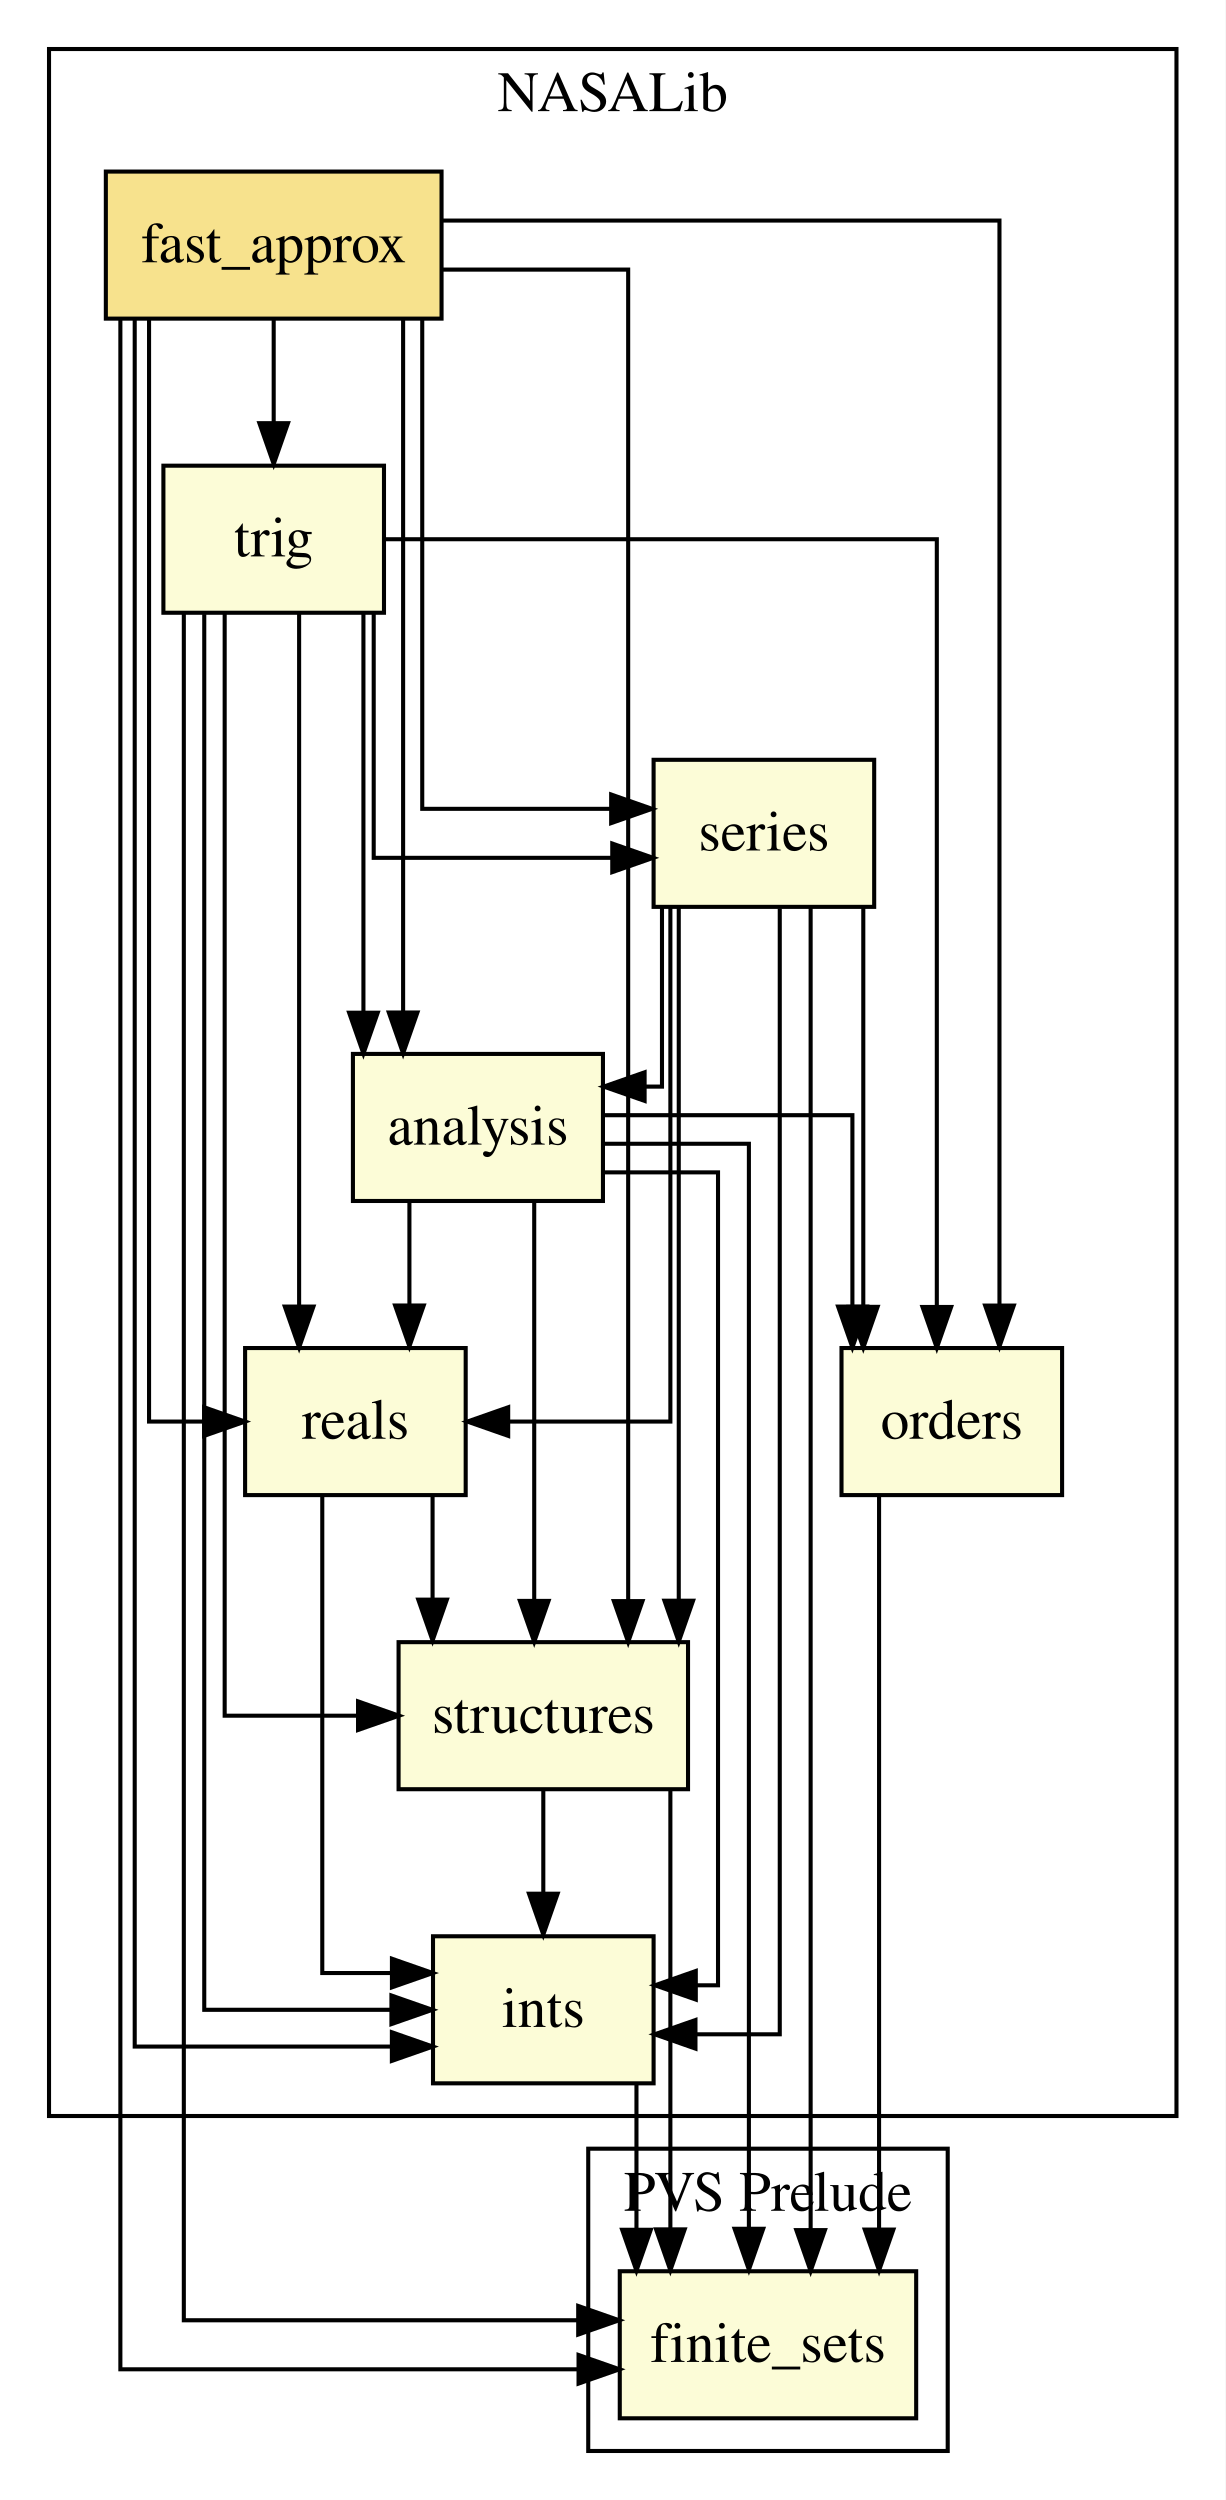
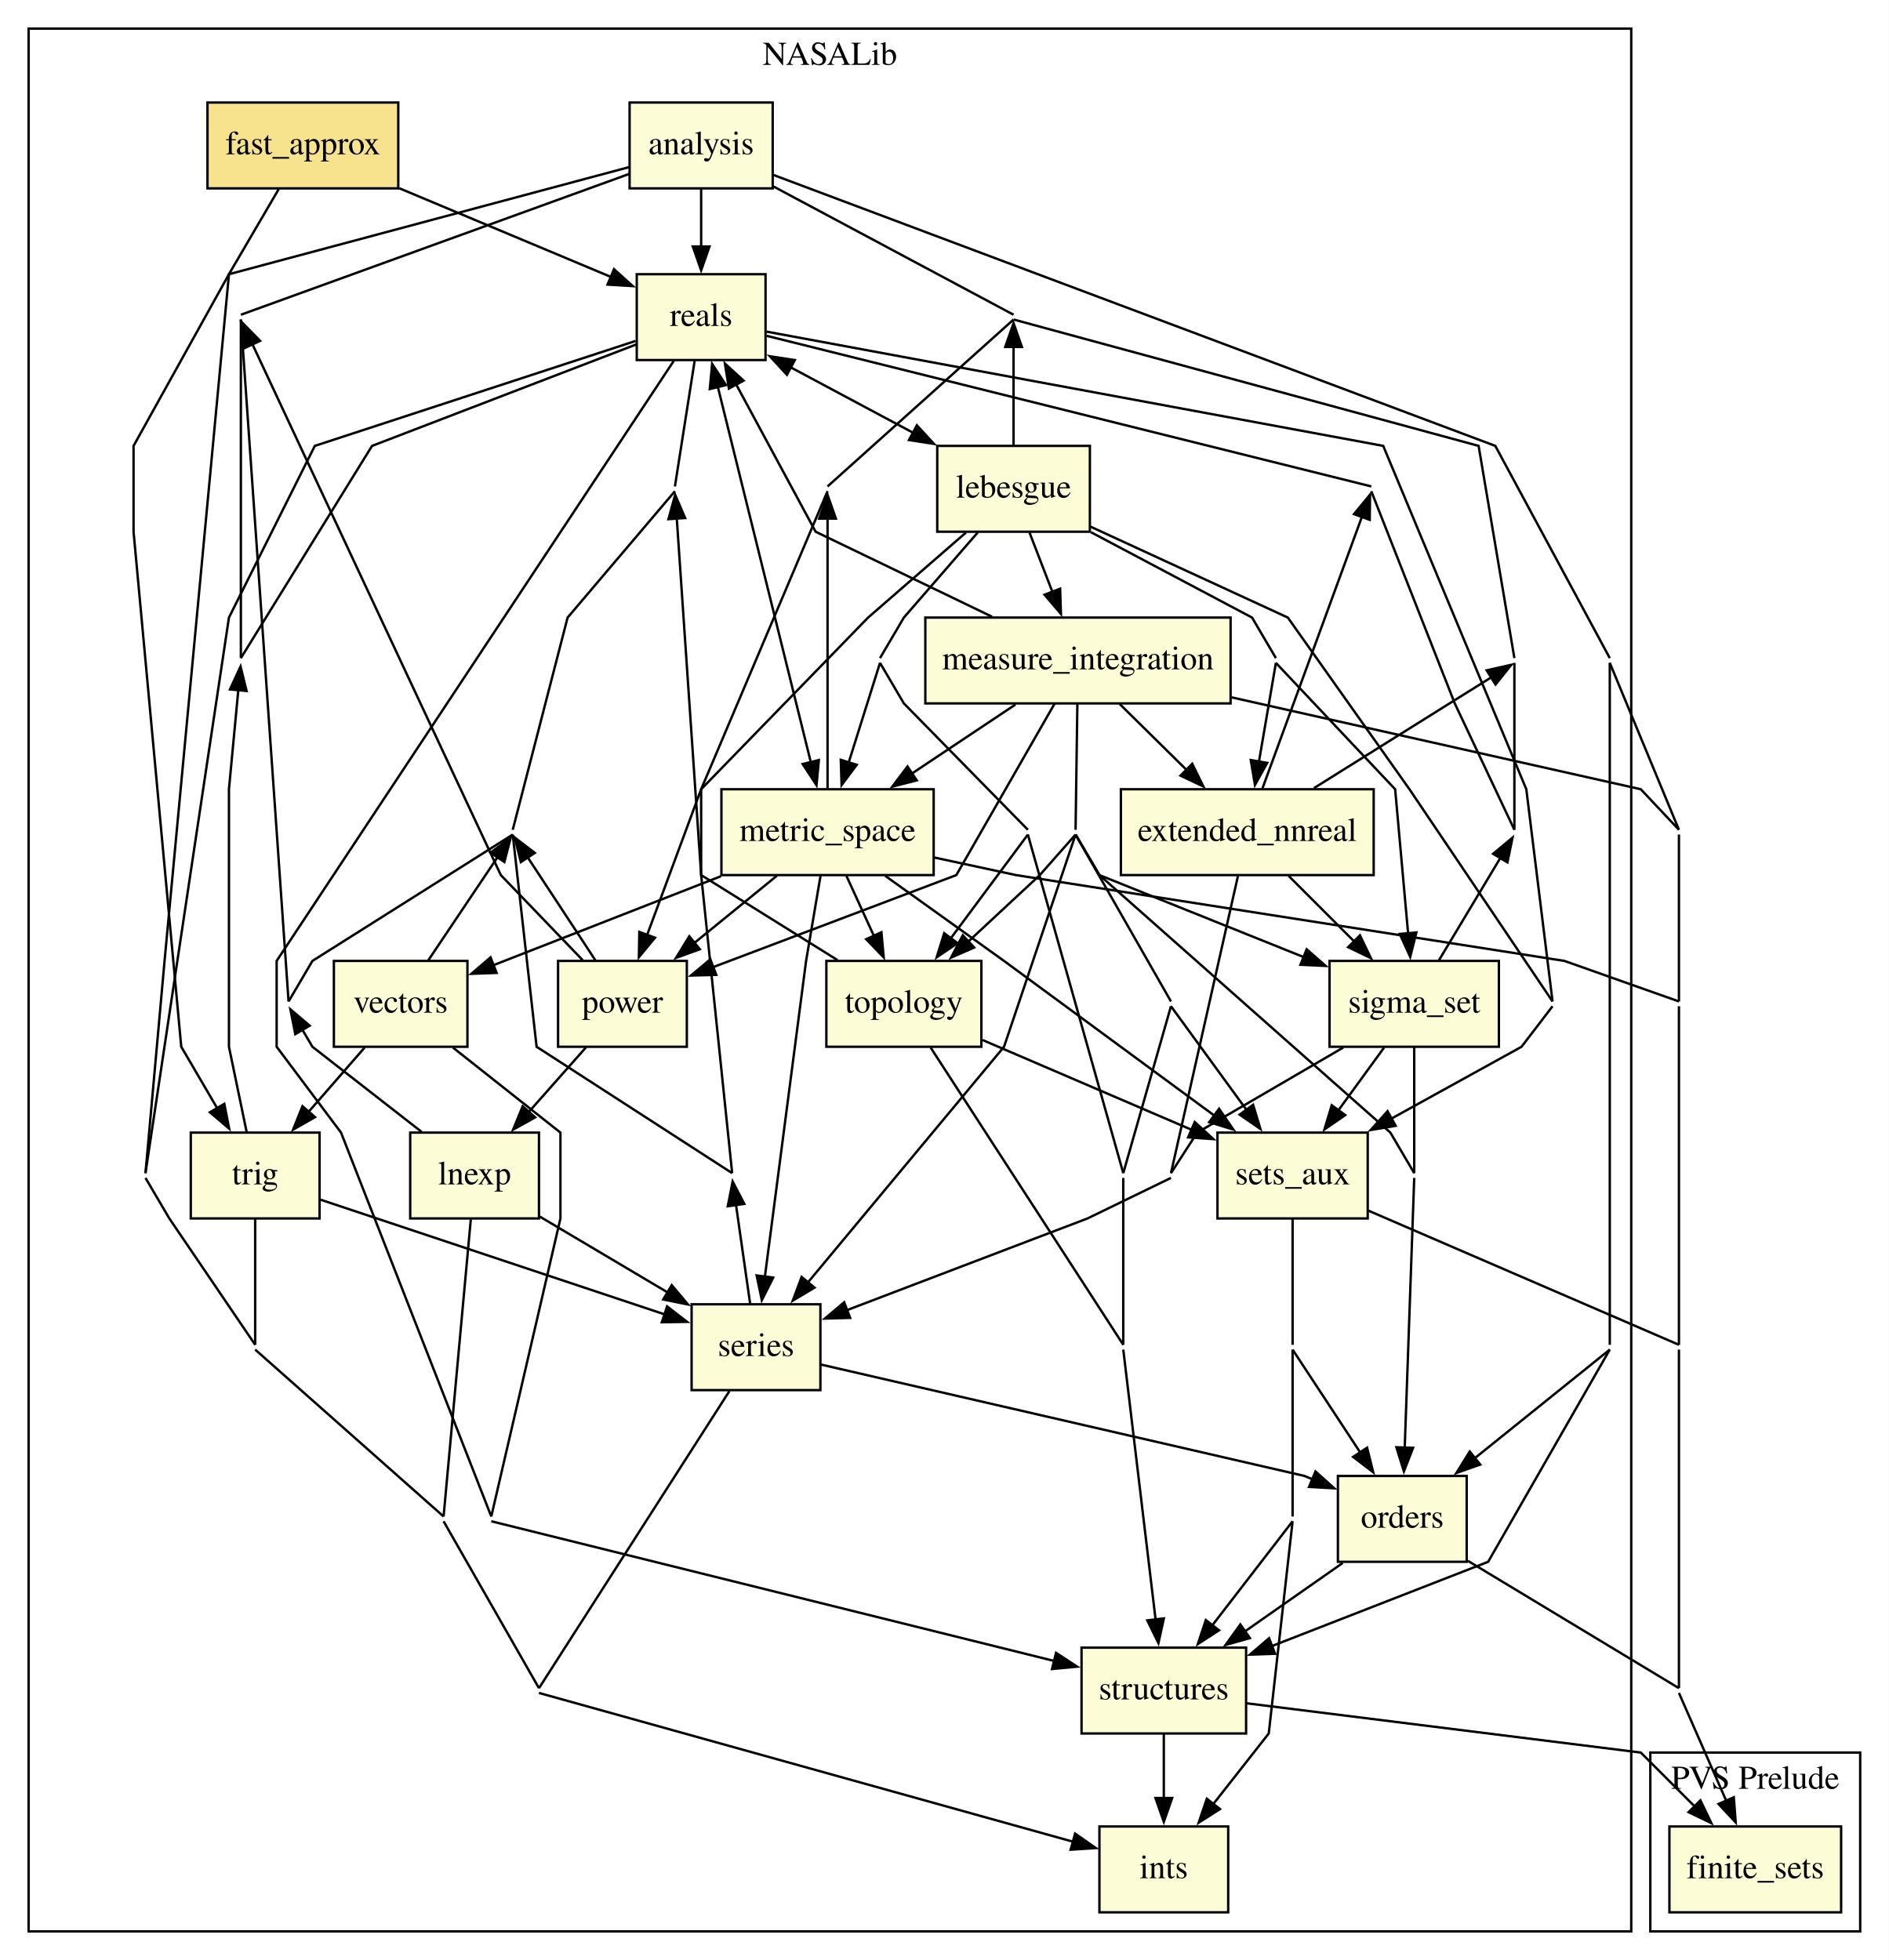
- <svg xmlns="http://www.w3.org/2000/svg" width="300pt" height="612pt" viewBox="0.00 0.00 300.00 612.00">
-   <g id="graph0" class="graph" transform="scale(1 1) rotate(0) translate(4 608)">
-     <polygon fill="#ffffff" stroke="transparent" points="-4,4 -4,-608 296,-608 296,4 -4,4" />
+ <svg xmlns="http://www.w3.org/2000/svg" width="792pt" height="822pt" viewBox="0.00 0.00 792.00 822.00">
+   <g id="graph0" class="graph" transform="scale(1 1) rotate(0) translate(4 818)">
+     <polygon fill="white" stroke="none" points="-4,4 -4,-818 788,-818 788,4 -4,4" />
    <g id="clust1" class="cluster">
-       <polygon fill="none" stroke="#000000" points="8,-90 8,-596 284,-596 284,-90 8,-90" />
-       <text text-anchor="middle" x="146" y="-580.8" font-family="Times,serif" font-size="14.00" fill="#000000">NASALib</text>
+       <polygon fill="none" stroke="black" points="8,-8 8,-806 680,-806 680,-8 8,-8" />
+       <text text-anchor="middle" x="344" y="-790.8" font-family="Times,serif" font-size="14.00">NASALib</text>
    </g>
    <g id="clust2" class="cluster">
-       <polygon fill="none" stroke="#000000" points="140,-8 140,-82 228,-82 228,-8 140,-8" />
-       <text text-anchor="middle" x="184" y="-66.8" font-family="Times,serif" font-size="14.00" fill="#000000">PVS Prelude</text>
+       <polygon fill="none" stroke="black" points="688,-8 688,-83 776,-83 776,-8 688,-8" />
+       <text text-anchor="middle" x="732" y="-67.8" font-family="Times,serif" font-size="14.00">PVS Prelude</text>
    </g>
    <g id="node1" class="node">
-       <polygon fill="#fcfcd7" stroke="#000000" points="220.28,-52 147.72,-52 147.72,-16 220.28,-16 220.28,-52" />
-       <text text-anchor="middle" x="184" y="-29.8" font-family="Times,serif" font-size="14.00" fill="#000000">finite_sets</text>
+       <polygon fill="#fcfcd7" stroke="black" points="320,-775 260,-775 260,-739 320,-739 320,-775" />
+       <text text-anchor="middle" x="290" y="-753.3" font-family="Times,serif" font-size="14.00">analysis</text>
+     </g>
+     <g id="node4" class="node">
+       <polygon fill="#fcfcd7" stroke="black" points="511,-52 457,-52 457,-16 511,-16 511,-52" />
+       <text text-anchor="middle" x="484" y="-30.3" font-family="Times,serif" font-size="14.00">ints</text>
+     </g>
+     <g id="edge1" class="edge">
+       <path fill="none" stroke="black" d="M182,-180C182,-180 222,-110 222,-110" />
+       <path fill="none" stroke="black" d="M103,-252C103,-252 182,-182 182,-182" />
+       <path fill="none" stroke="black" d="M222,-108C222,-108 373.38,-65.82 446,-45.59" />
+       <polygon fill="black" stroke="black" points="446.8,-49 455.49,-42.94 444.92,-42.26 446.8,-49" />
+       <path fill="none" stroke="black" d="M259.93,-747.95C204.54,-733.12 92,-703 92,-703 92,-703 65,-415 65,-415 65,-415 57,-326 57,-326" />
+       <path fill="none" stroke="black" d="M57,-324C57,-324 67,-307 67,-307 67,-307 103,-254 103,-254" />
+     </g>
+     <g id="node9" class="node">
+       <polygon fill="#fcfcd7" stroke="black" points="611,-199 557,-199 557,-163 611,-163 611,-199" />
+       <text text-anchor="middle" x="584" y="-177.3" font-family="Times,serif" font-size="14.00">orders</text>
+     </g>
+     <g id="edge2" class="edge">
+       <path fill="none" stroke="black" d="M320.43,-744.58C402.64,-713.72 623,-631 623,-631 623,-631 671,-542 671,-542" />
+       <path fill="none" stroke="black" d="M671,-252C671,-252 639.48,-226.64 614.39,-206.45" />
+       <polygon fill="black" stroke="black" points="616.67,-203.79 606.68,-200.25 612.28,-209.25 616.67,-203.79" />
+       <path fill="none" stroke="black" d="M671,-540C671,-540 671,-254 671,-254" />
+     </g>
+     <g id="node11" class="node">
+       <polygon fill="#fcfcd7" stroke="black" points="317,-703 263,-703 263,-667 317,-667 317,-703" />
+       <text text-anchor="middle" x="290" y="-681.3" font-family="Times,serif" font-size="14.00">reals</text>
+     </g>
+     <g id="edge3" class="edge">
+       <path fill="none" stroke="black" d="M290,-738.7C290,-731.41 290,-722.73 290,-714.54" />
+       <polygon fill="black" stroke="black" points="293.5,-714.62 290,-704.62 286.5,-714.62 293.5,-714.62" />
+     </g>
+     <g id="node15" class="node">
+       <polygon fill="#fcfcd7" stroke="black" points="518.5,-127 449.5,-127 449.5,-91 518.5,-91 518.5,-127" />
+       <text text-anchor="middle" x="484" y="-105.3" font-family="Times,serif" font-size="14.00">structures</text>
+     </g>
+     <g id="edge4" class="edge">
+       <path fill="none" stroke="black" d="M671,-252C671,-252 620,-163 620,-163 620,-163 568.79,-143.04 529.21,-127.62" />
+       <polygon fill="black" stroke="black" points="530.67,-124.43 520.08,-124.06 528.13,-130.95 530.67,-124.43" />
+     </g>
+     <g id="node19" class="node">
+       <polygon fill="#fcfcd7" stroke="black" points="768,-52 696,-52 696,-16 768,-16 768,-52" />
+       <text text-anchor="middle" x="732" y="-30.3" font-family="Times,serif" font-size="14.00">finite_sets</text>
+     </g>
+     <g id="edge5" class="edge">
+       <path fill="none" stroke="black" d="M671,-540C671,-540 700,-470 700,-470" />
    </g>
    <g id="node2" class="node">
-       <polygon fill="#fcfcd7" stroke="#000000" points="143.604,-350 82.396,-350 82.396,-314 143.604,-314 143.604,-350" />
-       <text text-anchor="middle" x="113" y="-327.8" font-family="Times,serif" font-size="14.00" fill="#000000">analysis</text>
-     </g>
-     <g id="edge1" class="edge">
-       <path fill="none" stroke="#000000" d="M143.834,-328C161.155,-328 179.328,-328 179.328,-328 179.328,-328 179.328,-62.391 179.328,-62.391" />
-       <polygon fill="#000000" stroke="#000000" points="182.828,-62.391 179.328,-52.391 175.828,-62.391 182.828,-62.391" />
-     </g>
-     <g id="node4" class="node">
-       <polygon fill="#fcfcd7" stroke="#000000" points="156,-134 102,-134 102,-98 156,-98 156,-134" />
-       <text text-anchor="middle" x="129" y="-111.8" font-family="Times,serif" font-size="14.00" fill="#000000">ints</text>
-     </g>
-     <g id="edge2" class="edge">
-       <path fill="none" stroke="#000000" d="M143.762,-321C157.982,-321 171.771,-321 171.771,-321 171.771,-321 171.771,-122 171.771,-122 171.771,-122 166.33,-122 166.33,-122" />
-       <polygon fill="#000000" stroke="#000000" points="166.33,-118.5 156.33,-122 166.33,-125.5 166.33,-118.5" />
+       <polygon fill="#fcfcd7" stroke="black" points="572,-487 466,-487 466,-451 572,-451 572,-487" />
+       <text text-anchor="middle" x="519" y="-465.3" font-family="Times,serif" font-size="14.00">extended_nnreal</text>
+     </g>
+     <g id="edge6" class="edge">
+       <path fill="none" stroke="black" d="M546.97,-487.48C571.21,-502.63 604.87,-523.67 621.26,-533.91" />
+       <polygon fill="black" stroke="black" points="619.38,-536.87 629.72,-539.2 623.09,-530.93 619.38,-536.87" />
+       <path fill="none" stroke="black" d="M631,-542C631,-542 616,-631 616,-631 616,-631 421,-684 421,-684" />
+     </g>
+     <g id="edge7" class="edge">
+       <path fill="none" stroke="black" d="M571,-614C571,-614 388.16,-659.55 317.46,-677.16" />
+       <path fill="none" stroke="black" d="M525.38,-487.41C536.28,-517.18 558.19,-577.01 567.1,-601.34" />
+       <polygon fill="black" stroke="black" points="563.75,-602.39 570.48,-610.58 570.33,-599.99 563.75,-602.39" />
+     </g>
+     <g id="node12" class="node">
+       <polygon fill="#fcfcd7" stroke="black" points="340,-271 286,-271 286,-235 340,-235 340,-271" />
+       <text text-anchor="middle" x="313" y="-249.3" font-family="Times,serif" font-size="14.00">series</text>
+     </g>
+     <g id="edge8" class="edge">
+       <path fill="none" stroke="black" d="M487,-324C487,-324 452,-307 452,-307 452,-307 392.15,-284.18 350.99,-268.49" />
+       <polygon fill="black" stroke="black" points="352.47,-265.3 341.88,-265.01 349.97,-271.84 352.47,-265.3" />
+       <path fill="none" stroke="black" d="M515.08,-450.59C506.53,-412.67 487,-326 487,-326" />
+     </g>
+     <g id="node14" class="node">
+       <polygon fill="#fcfcd7" stroke="black" points="624.5,-415 553.5,-415 553.5,-379 624.5,-379 624.5,-415" />
+       <text text-anchor="middle" x="589" y="-393.3" font-family="Times,serif" font-size="14.00">sigma_set</text>
+     </g>
+     <g id="edge9" class="edge">
+       <path fill="none" stroke="black" d="M536.3,-450.7C544.61,-442.39 554.72,-432.28 563.86,-423.14" />
+       <polygon fill="black" stroke="black" points="566.23,-425.72 570.83,-416.17 561.28,-420.77 566.23,-425.72" />
+     </g>
+     <g id="node3" class="node">
+       <polygon fill="#f7e28d" stroke="black" points="163,-775 83,-775 83,-739 163,-739 163,-775" />
+       <text text-anchor="middle" x="123" y="-753.3" font-family="Times,serif" font-size="14.00">fast_approx</text>
+     </g>
+     <g id="edge10" class="edge">
+       <path fill="none" stroke="black" d="M163.43,-739.05C190.49,-727.71 225.87,-712.88 252.34,-701.79" />
+       <polygon fill="black" stroke="black" points="253.46,-705.11 261.33,-698.02 250.76,-698.65 253.46,-705.11" />
+     </g>
+     <g id="node17" class="node">
+       <polygon fill="#fcfcd7" stroke="black" points="130,-343 76,-343 76,-307 130,-307 130,-343" />
+       <text text-anchor="middle" x="103" y="-321.3" font-family="Times,serif" font-size="14.00">trig</text>
+     </g>
+     <g id="edge11" class="edge">
+       <path fill="none" stroke="black" d="M112.85,-738.65C103.81,-723.19 92,-703 92,-703 92,-703 52,-631 52,-631 52,-631 52,-595 52,-595 52,-595 72,-379 72,-379 72,-379 79.5,-366.18 87.12,-353.15" />
+       <polygon fill="black" stroke="black" points="90.06,-355.06 92.09,-344.66 84.02,-351.53 90.06,-355.06" />
    </g>
    <g id="node5" class="node">
-       <polygon fill="#fcfcd7" stroke="#000000" points="256,-278 202,-278 202,-242 256,-242 256,-278" />
-       <text text-anchor="middle" x="229" y="-255.8" font-family="Times,serif" font-size="14.00" fill="#000000">orders</text>
-     </g>
-     <g id="edge3" class="edge">
-       <path fill="none" stroke="#000000" d="M143.779,-335C170.409,-335 204.667,-335 204.667,-335 204.667,-335 204.667,-288.155 204.667,-288.155" />
-       <polygon fill="#000000" stroke="#000000" points="208.167,-288.155 204.667,-278.155 201.167,-288.155 208.167,-288.155" />
+       <polygon fill="#fcfcd7" stroke="black" points="453,-631 389,-631 389,-595 453,-595 453,-631" />
+       <text text-anchor="middle" x="421" y="-609.3" font-family="Times,serif" font-size="14.00">lebesgue</text>
+     </g>
+     <g id="edge12" class="edge">
+       <path fill="none" stroke="black" d="M421,-631.3C421,-644.26 421,-661.6 421,-672.79" />
+       <polygon fill="black" stroke="black" points="417.5,-672.49 421,-682.49 424.5,-672.49 417.5,-672.49" />
+     </g>
+     <g id="edge13" class="edge">
+       <path fill="none" stroke="black" d="M453.47,-594.79C482.67,-579.32 521,-559 521,-559 521,-559 531,-542 531,-542" />
+       <path fill="none" stroke="black" d="M531,-540C531,-540 527.21,-517.87 523.88,-498.5" />
+       <polygon fill="black" stroke="black" points="527.36,-498.06 522.22,-488.8 520.46,-499.24 527.36,-498.06" />
+     </g>
+     <g id="node7" class="node">
+       <polygon fill="#fcfcd7" stroke="black" points="512,-559 384,-559 384,-523 512,-523 512,-559" />
+       <text text-anchor="middle" x="448" y="-537.3" font-family="Times,serif" font-size="14.00">measure_integration</text>
+     </g>
+     <g id="edge14" class="edge">
+       <path fill="none" stroke="black" d="M427.67,-594.7C430.58,-587.15 434.07,-578.12 437.32,-569.68" />
+       <polygon fill="black" stroke="black" points="440.52,-571.11 440.86,-560.52 433.99,-568.59 440.52,-571.11" />
+     </g>
+     <g id="node8" class="node">
+       <polygon fill="#fcfcd7" stroke="black" points="387.5,-487 298.5,-487 298.5,-451 387.5,-451 387.5,-487" />
+       <text text-anchor="middle" x="343" y="-465.3" font-family="Times,serif" font-size="14.00">metric_space</text>
+     </g>
+     <g id="edge15" class="edge">
+       <path fill="none" stroke="black" d="M405.94,-594.65C392.52,-579.19 375,-559 375,-559 375,-559 365,-542 365,-542" />
+       <path fill="none" stroke="black" d="M365,-540C365,-540 357.98,-517.66 351.87,-498.22" />
+       <polygon fill="black" stroke="black" points="355.23,-497.24 348.89,-488.75 348.55,-499.34 355.23,-497.24" />
+     </g>
+     <g id="node10" class="node">
+       <polygon fill="#fcfcd7" stroke="black" points="284,-415 230,-415 230,-379 284,-379 284,-415" />
+       <text text-anchor="middle" x="257" y="-393.3" font-family="Times,serif" font-size="14.00">power</text>
+     </g>
+     <g id="edge16" class="edge">
+       <path fill="none" stroke="black" d="M401.03,-594.65C383.24,-579.19 360,-559 360,-559 360,-559 290,-487 290,-487 290,-487 276.95,-451.8 267.26,-425.67" />
+       <polygon fill="black" stroke="black" points="270.65,-424.74 263.89,-416.58 264.08,-427.17 270.65,-424.74" />
+     </g>
+     <g id="node13" class="node">
+       <polygon fill="#fcfcd7" stroke="black" points="569.5,-343 506.5,-343 506.5,-307 569.5,-307 569.5,-343" />
+       <text text-anchor="middle" x="538" y="-321.3" font-family="Times,serif" font-size="14.00">sets_aux</text>
+     </g>
+     <g id="edge18" class="edge">
+       <path fill="none" stroke="black" d="M647,-396C647,-396 634,-379 634,-379 634,-379 605.25,-363.13 579.21,-348.75" />
+       <polygon fill="black" stroke="black" points="581.21,-345.85 570.76,-344.09 577.82,-351.98 581.21,-345.85" />
+       <path fill="none" stroke="black" d="M453.34,-597.1C487.35,-581.42 536,-559 536,-559 536,-559 587,-487 587,-487 587,-487 647,-398 647,-398" />
+     </g>
+     <g id="edge19" class="edge">
+       <path fill="none" stroke="black" d="M531,-540C531,-540 581,-487 581,-487 581,-487 584.11,-452.42 586.45,-426.37" />
+       <polygon fill="black" stroke="black" points="589.91,-426.94 587.32,-416.67 582.94,-426.31 589.91,-426.94" />
+     </g>
+     <g id="edge20" class="edge">
+       <path fill="none" stroke="black" d="M467,-324C467,-324 467,-254 467,-254" />
+       <path fill="none" stroke="black" d="M427,-468C427,-468 467,-326 467,-326" />
+     </g>
+     <g id="node16" class="node">
+       <polygon fill="#fcfcd7" stroke="black" points="407.5,-415 342.5,-415 342.5,-379 407.5,-379 407.5,-415" />
+       <text text-anchor="middle" x="375" y="-393.3" font-family="Times,serif" font-size="14.00">topology</text>
+     </g>
+     <g id="edge21" class="edge">
+       <path fill="none" stroke="black" d="M365,-540C365,-540 375,-523 375,-523 375,-523 427,-470 427,-470" />
+       <path fill="none" stroke="black" d="M427,-468C427,-468 409.3,-444.18 394.56,-424.33" />
+       <polygon fill="black" stroke="black" points="397.53,-422.46 388.76,-416.52 391.91,-426.63 397.53,-422.46" />
    </g>
    <g id="node6" class="node">
-       <polygon fill="#fcfcd7" stroke="#000000" points="110,-278 56,-278 56,-242 110,-242 110,-278" />
-       <text text-anchor="middle" x="83" y="-255.8" font-family="Times,serif" font-size="14.00" fill="#000000">reals</text>
-     </g>
-     <g id="edge4" class="edge">
-       <path fill="none" stroke="#000000" d="M96.224,-313.831C96.224,-313.831 96.224,-288.413 96.224,-288.413" />
-       <polygon fill="#000000" stroke="#000000" points="99.724,-288.413 96.224,-278.413 92.724,-288.413 99.724,-288.413" />
-     </g>
-     <g id="node8" class="node">
-       <polygon fill="#fcfcd7" stroke="#000000" points="164.429,-206 93.571,-206 93.571,-170 164.429,-170 164.429,-206" />
-       <text text-anchor="middle" x="129" y="-183.8" font-family="Times,serif" font-size="14.00" fill="#000000">structures</text>
-     </g>
-     <g id="edge5" class="edge">
-       <path fill="none" stroke="#000000" d="M126.776,-313.762C126.776,-313.762 126.776,-216.09 126.776,-216.09" />
-       <polygon fill="#000000" stroke="#000000" points="130.276,-216.09 126.776,-206.09 123.276,-216.09 130.276,-216.09" />
-     </g>
-     <g id="node3" class="node">
-       <polygon fill="#f7e28d" stroke="#000000" points="104.09,-566 21.91,-566 21.91,-530 104.09,-530 104.09,-566" />
-       <text text-anchor="middle" x="63" y="-543.8" font-family="Times,serif" font-size="14.00" fill="#000000">fast_approx</text>
-     </g>
-     <g id="edge6" class="edge">
-       <path fill="none" stroke="#000000" d="M25.466,-529.798C25.466,-437.762 25.466,-28 25.466,-28 25.466,-28 137.629,-28 137.629,-28" />
-       <polygon fill="#000000" stroke="#000000" points="137.629,-31.5 147.629,-28 137.629,-24.5 137.629,-31.5" />
-     </g>
-     <g id="edge7" class="edge">
-       <path fill="none" stroke="#000000" d="M94.682,-529.956C94.682,-529.956 94.682,-360.145 94.682,-360.145" />
-       <polygon fill="#000000" stroke="#000000" points="98.182,-360.145 94.682,-350.145 91.182,-360.145 98.182,-360.145" />
-     </g>
-     <g id="edge8" class="edge">
-       <path fill="none" stroke="#000000" d="M28.977,-529.89C28.977,-446.905 28.977,-107 28.977,-107 28.977,-107 91.933,-107 91.933,-107" />
-       <polygon fill="#000000" stroke="#000000" points="91.933,-110.5 101.933,-107 91.932,-103.5 91.933,-110.5" />
-     </g>
-     <g id="edge9" class="edge">
-       <path fill="none" stroke="#000000" d="M104.207,-554C156.691,-554 240.667,-554 240.667,-554 240.667,-554 240.667,-288.391 240.667,-288.391" />
-       <polygon fill="#000000" stroke="#000000" points="244.167,-288.391 240.667,-278.391 237.167,-288.391 244.167,-288.391" />
-     </g>
-     <g id="edge10" class="edge">
-       <path fill="none" stroke="#000000" d="M32.489,-529.984C32.489,-466.934 32.489,-260 32.489,-260 32.489,-260 45.97,-260 45.97,-260" />
-       <polygon fill="#000000" stroke="#000000" points="45.97,-263.5 55.97,-260 45.97,-256.5 45.97,-263.5" />
-     </g>
-     <g id="node7" class="node">
-       <polygon fill="#fcfcd7" stroke="#000000" points="210,-422 156,-422 156,-386 210,-386 210,-422" />
-       <text text-anchor="middle" x="183" y="-399.8" font-family="Times,serif" font-size="14.00" fill="#000000">series</text>
-     </g>
-     <g id="edge11" class="edge">
-       <path fill="none" stroke="#000000" d="M99.363,-529.959C99.363,-492.552 99.363,-410 99.363,-410 99.363,-410 145.614,-410 145.614,-410" />
-       <polygon fill="#000000" stroke="#000000" points="145.614,-413.5 155.614,-410 145.614,-406.5 145.614,-413.5" />
-     </g>
-     <g id="edge12" class="edge">
-       <path fill="none" stroke="#000000" d="M104.101,-542C126.53,-542 149.776,-542 149.776,-542 149.776,-542 149.776,-216.042 149.776,-216.042" />
-       <polygon fill="#000000" stroke="#000000" points="153.276,-216.042 149.776,-206.042 146.276,-216.042 153.276,-216.042" />
-     </g>
-     <g id="node9" class="node">
-       <polygon fill="#fcfcd7" stroke="#000000" points="90,-494 36,-494 36,-458 90,-458 90,-494" />
-       <text text-anchor="middle" x="63" y="-471.8" font-family="Times,serif" font-size="14.00" fill="#000000">trig</text>
-     </g>
-     <g id="edge13" class="edge">
-       <path fill="none" stroke="#000000" d="M63,-529.831C63,-529.831 63,-504.413 63,-504.413" />
-       <polygon fill="#000000" stroke="#000000" points="66.5,-504.413 63,-494.413 59.5,-504.413 66.5,-504.413" />
-     </g>
-     <g id="edge14" class="edge">
-       <path fill="none" stroke="#000000" d="M151.805,-97.802C151.805,-97.802 151.805,-62.148 151.805,-62.148" />
-       <polygon fill="#000000" stroke="#000000" points="155.305,-62.148 151.805,-52.148 148.305,-62.148 155.305,-62.148" />
-     </g>
-     <g id="edge15" class="edge">
-       <path fill="none" stroke="#000000" d="M211.195,-241.887C211.195,-241.887 211.195,-62.199 211.195,-62.199" />
-       <polygon fill="#000000" stroke="#000000" points="214.695,-62.199 211.195,-52.199 207.695,-62.199 214.695,-62.199" />
-     </g>
-     <g id="edge16" class="edge">
-       <path fill="none" stroke="#000000" d="M74.893,-241.793C74.893,-204.944 74.893,-125 74.893,-125 74.893,-125 91.947,-125 91.947,-125" />
-       <polygon fill="#000000" stroke="#000000" points="91.947,-128.5 101.947,-125 91.947,-121.5 91.947,-128.5" />
-     </g>
-     <g id="edge17" class="edge">
-       <path fill="none" stroke="#000000" d="M101.893,-241.831C101.893,-241.831 101.893,-216.413 101.893,-216.413" />
-       <polygon fill="#000000" stroke="#000000" points="105.393,-216.413 101.893,-206.413 98.393,-216.413 105.393,-216.413" />
-     </g>
-     <g id="edge18" class="edge">
-       <path fill="none" stroke="#000000" d="M194.443,-385.904C194.443,-385.904 194.443,-62.062 194.443,-62.062" />
-       <polygon fill="#000000" stroke="#000000" points="197.943,-62.062 194.443,-52.062 190.943,-62.062 197.943,-62.062" />
-     </g>
-     <g id="edge19" class="edge">
-       <path fill="none" stroke="#000000" d="M158.054,-385.733C158.054,-367.445 158.054,-342 158.054,-342 158.054,-342 153.798,-342 153.798,-342" />
-       <polygon fill="#000000" stroke="#000000" points="153.798,-338.5 143.798,-342 153.798,-345.5 153.798,-338.5" />
-     </g>
-     <g id="edge20" class="edge">
-       <path fill="none" stroke="#000000" d="M186.886,-385.609C186.886,-321.245 186.886,-110 186.886,-110 186.886,-110 166.248,-110 166.248,-110" />
-       <polygon fill="#000000" stroke="#000000" points="166.248,-106.5 156.248,-110 166.248,-113.5 166.248,-106.5" />
-     </g>
-     <g id="edge21" class="edge">
-       <path fill="none" stroke="#000000" d="M207.333,-385.762C207.333,-385.762 207.333,-288.09 207.333,-288.09" />
-       <polygon fill="#000000" stroke="#000000" points="210.833,-288.09 207.333,-278.09 203.833,-288.09 210.833,-288.09" />
+       <polygon fill="#fcfcd7" stroke="black" points="222,-343 168,-343 168,-307 222,-307 222,-343" />
+       <text text-anchor="middle" x="195" y="-321.3" font-family="Times,serif" font-size="14.00">lnexp</text>
    </g>
    <g id="edge22" class="edge">
-       <path fill="none" stroke="#000000" d="M160.107,-385.762C160.107,-347.014 160.107,-260 160.107,-260 160.107,-260 120.402,-260 120.402,-260" />
-       <polygon fill="#000000" stroke="#000000" points="120.402,-256.5 110.402,-260 120.402,-263.5 120.402,-256.5" />
+       <path fill="none" stroke="black" d="M117,-398C117,-398 97,-684 97,-684" />
+       <path fill="none" stroke="black" d="M172.73,-343.35C152.9,-358.81 127,-379 127,-379 127,-379 124.95,-382.49 122.7,-386.31" />
+       <polygon fill="black" stroke="black" points="119.82,-384.3 117.77,-394.7 125.85,-387.85 119.82,-384.3" />
    </g>
    <g id="edge23" class="edge">
-       <path fill="none" stroke="#000000" d="M162.16,-385.955C162.16,-385.955 162.16,-216.145 162.16,-216.145" />
-       <polygon fill="#000000" stroke="#000000" points="165.661,-216.145 162.16,-206.145 158.661,-216.145 165.661,-216.145" />
+       <path fill="none" stroke="black" d="M193.41,-306.59C189.93,-268.67 182,-182 182,-182" />
    </g>
    <g id="edge24" class="edge">
-       <path fill="none" stroke="#000000" d="M160.107,-169.729C160.107,-169.729 160.107,-62.247 160.107,-62.247" />
-       <polygon fill="#000000" stroke="#000000" points="163.607,-62.247 160.107,-52.247 156.607,-62.247 163.607,-62.247" />
+       <path fill="none" stroke="black" d="M117,-398C117,-398 127,-415 127,-415 127,-415 211,-468 211,-468" />
+       <path fill="none" stroke="black" d="M211,-470C211,-470 234,-559 234,-559 234,-559 279,-612 279,-612" />
+       <path fill="none" stroke="black" d="M279,-614C279,-614 284.02,-645.97 287.28,-666.7" />
    </g>
    <g id="edge25" class="edge">
-       <path fill="none" stroke="#000000" d="M129,-169.831C129,-169.831 129,-144.413 129,-144.413" />
-       <polygon fill="#000000" stroke="#000000" points="132.5,-144.413 129,-134.413 125.5,-144.413 132.5,-144.413" />
+       <path fill="none" stroke="black" d="M222.37,-307.76C238.3,-298.31 258.61,-286.26 275.96,-275.97" />
+       <polygon fill="black" stroke="black" points="277.66,-279.03 284.48,-270.92 274.09,-273.01 277.66,-279.03" />
    </g>
    <g id="edge26" class="edge">
-       <path fill="none" stroke="#000000" d="M41,-457.821C41,-375.304 41,-40 41,-40 41,-40 137.545,-40 137.545,-40" />
-       <polygon fill="#000000" stroke="#000000" points="137.545,-43.5 147.545,-40 137.545,-36.5 137.545,-43.5" />
+       <path fill="none" stroke="black" d="M465.55,-522.7C473.98,-514.39 484.23,-504.28 493.5,-495.14" />
+       <polygon fill="black" stroke="black" points="495.91,-497.68 500.57,-488.17 491,-492.7 495.91,-497.68" />
    </g>
    <g id="edge27" class="edge">
-       <path fill="none" stroke="#000000" d="M84.966,-457.762C84.966,-457.762 84.966,-360.09 84.966,-360.09" />
-       <polygon fill="#000000" stroke="#000000" points="88.466,-360.09 84.966,-350.09 81.466,-360.09 88.466,-360.09" />
+       <path fill="none" stroke="black" d="M421.77,-522.52C408.65,-513.76 392.57,-503.04 378.36,-493.58" />
+       <polygon fill="black" stroke="black" points="380.41,-490.73 370.15,-488.1 376.53,-496.56 380.41,-490.73" />
    </g>
    <g id="edge28" class="edge">
-       <path fill="none" stroke="#000000" d="M46,-457.653C46,-384.292 46,-116 46,-116 46,-116 91.823,-116 91.823,-116" />
-       <polygon fill="#000000" stroke="#000000" points="91.823,-119.5 101.823,-116 91.823,-112.5 91.823,-119.5" />
+       <path fill="none" stroke="black" d="M447,-468C447,-468 457,-451 457,-451 457,-451 579,-343 579,-343 579,-343 589,-326 589,-326" />
+       <path fill="none" stroke="black" d="M589,-324C589,-324 586.47,-252.2 585.01,-210.71" />
+       <polygon fill="black" stroke="black" points="588.52,-210.8 584.67,-200.92 581.52,-211.04 588.52,-210.8" />
    </g>
    <g id="edge29" class="edge">
-       <path fill="none" stroke="#000000" d="M90.171,-476C136.383,-476 225.333,-476 225.333,-476 225.333,-476 225.333,-288.045 225.333,-288.045" />
-       <polygon fill="#000000" stroke="#000000" points="228.833,-288.045 225.333,-278.045 221.833,-288.045 228.833,-288.045" />
+       <path fill="none" stroke="black" d="M438.17,-522.84C423.35,-496.98 397,-451 397,-451 397,-451 336.39,-428.05 294.92,-412.36" />
+       <polygon fill="black" stroke="black" points="296.33,-409.15 285.74,-408.88 293.85,-415.69 296.33,-409.15" />
    </g>
    <g id="edge30" class="edge">
-       <path fill="none" stroke="#000000" d="M69.224,-457.955C69.224,-457.955 69.224,-288.145 69.224,-288.145" />
-       <polygon fill="#000000" stroke="#000000" points="72.724,-288.145 69.224,-278.145 65.724,-288.145 72.724,-288.145" />
+       <path fill="none" stroke="black" d="M411.98,-559.35C379.9,-574.81 338,-595 338,-595 338,-595 318.67,-630.83 304.55,-657.03" />
+       <polygon fill="black" stroke="black" points="301.64,-655.04 299.97,-665.51 307.8,-658.37 301.64,-655.04" />
    </g>
    <g id="edge31" class="edge">
-       <path fill="none" stroke="#000000" d="M87.483,-457.909C87.483,-434.867 87.483,-398 87.483,-398 87.483,-398 145.884,-398 145.884,-398" />
-       <polygon fill="#000000" stroke="#000000" points="145.884,-401.5 155.884,-398 145.884,-394.5 145.884,-401.5" />
+       <path fill="none" stroke="black" d="M447,-468C447,-468 417,-379 417,-379 417,-379 365.19,-316.73 334.71,-280.09" />
+       <polygon fill="black" stroke="black" points="337.52,-277.99 328.43,-272.54 332.13,-282.47 337.52,-277.99" />
    </g>
    <g id="edge32" class="edge">
-       <path fill="none" stroke="#000000" d="M51,-457.984C51,-394.934 51,-188 51,-188 51,-188 83.651,-188 83.651,-188" />
-       <polygon fill="#000000" stroke="#000000" points="83.651,-191.5 93.651,-188 83.651,-184.5 83.651,-191.5" />
+       <path fill="none" stroke="black" d="M487,-396C487,-396 504.2,-372.39 518.62,-352.6" />
+       <polygon fill="black" stroke="black" points="521.44,-354.67 524.5,-344.53 515.78,-350.55 521.44,-354.67" />
+     </g>
+     <g id="edge33" class="edge">
+       <path fill="none" stroke="black" d="M447,-468C447,-468 457,-451 457,-451 457,-451 504.78,-431.82 542.85,-416.53" />
+       <polygon fill="black" stroke="black" points="543.9,-419.88 551.87,-412.91 541.29,-413.38 543.9,-419.88" />
+     </g>
+     <g id="edge34" class="edge">
+       <path fill="none" stroke="black" d="M487,-396C487,-396 467,-326 467,-326" />
+       <path fill="none" stroke="black" d="M447,-468C447,-468 487,-398 487,-398" />
+     </g>
+     <g id="edge35" class="edge">
+       <path fill="none" stroke="black" d="M447,-468C447,-468 432,-451 432,-451 432,-451 416.54,-436.63 401.73,-422.85" />
+       <polygon fill="black" stroke="black" points="404.48,-420.63 394.77,-416.38 399.71,-425.76 404.48,-420.63" />
+       <path fill="none" stroke="black" d="M447.75,-522.7C447.46,-501.97 447,-470 447,-470" />
+     </g>
+     <g id="edge36" class="edge">
+       <path fill="none" stroke="black" d="M512.49,-525.52C582.36,-509.83 684,-487 684,-487 684,-487 700,-470 700,-470" />
+       <path fill="none" stroke="black" d="M700,-468C700,-468 700,-398 700,-398" />
+     </g>
+     <g id="edge37" class="edge">
+       <path fill="none" stroke="black" d="M343,-487.41C343,-516.89 343,-575.82 343,-600.6" />
+       <polygon fill="black" stroke="black" points="339.5,-600.49 343,-610.49 346.5,-600.49 339.5,-600.49" />
+     </g>
+     <g id="edge38" class="edge">
+       <path fill="none" stroke="black" d="M321.74,-450.7C311.3,-442.2 298.54,-431.81 287.12,-422.51" />
+       <polygon fill="black" stroke="black" points="289.45,-419.9 279.49,-416.3 285.03,-425.33 289.45,-419.9" />
+     </g>
+     <g id="edge40" class="edge">
+       <path fill="none" stroke="black" d="M340.05,-450.65C337.43,-435.19 334,-415 334,-415 334,-415 322.76,-328.85 316.73,-282.59" />
+       <polygon fill="black" stroke="black" points="320.21,-282.19 315.44,-272.73 313.27,-283.1 320.21,-282.19" />
+     </g>
+     <g id="edge41" class="edge">
+       <path fill="none" stroke="black" d="M367.23,-450.65C388.81,-435.19 417,-415 417,-415 417,-415 469.39,-376.47 505.22,-350.11" />
+       <polygon fill="black" stroke="black" points="507.18,-353.01 513.16,-344.27 503.03,-347.37 507.18,-353.01" />
+     </g>
+     <g id="edge42" class="edge">
+       <path fill="none" stroke="black" d="M350.91,-450.7C354.4,-443.07 358.58,-433.92 362.48,-425.4" />
+       <polygon fill="black" stroke="black" points="365.58,-427.03 366.55,-416.48 359.21,-424.12 365.58,-427.03" />
+     </g>
+     <g id="node18" class="node">
+       <polygon fill="#fcfcd7" stroke="black" points="192,-415 136,-415 136,-379 192,-379 192,-415" />
+       <text text-anchor="middle" x="164" y="-393.3" font-family="Times,serif" font-size="14.00">vectors</text>
+     </g>
+     <g id="edge43" class="edge">
+       <path fill="none" stroke="black" d="M298.29,-450.52C268.95,-439.04 230.95,-424.18 202.86,-413.2" />
+       <polygon fill="black" stroke="black" points="204.24,-409.98 193.65,-409.6 201.69,-416.5 204.24,-409.98" />
+     </g>
+     <g id="edge44" class="edge">
+       <path fill="none" stroke="black" d="M387.58,-458.41C405.5,-454.55 422,-451 422,-451 422,-451 652,-415 652,-415 652,-415 700,-398 700,-398" />
+       <path fill="none" stroke="black" d="M700,-396C700,-396 700,-254 700,-254" />
+     </g>
+     <g id="edge45" class="edge">
+       <path fill="none" stroke="black" d="M559.02,-162.52C546.64,-153.85 531.5,-143.25 518.07,-133.85" />
+       <polygon fill="black" stroke="black" points="520.1,-131 509.9,-128.13 516.08,-136.73 520.1,-131" />
+     </g>
+     <g id="edge46" class="edge">
+       <path fill="none" stroke="black" d="M700,-108C700,-108 710.84,-83.26 719.91,-62.59" />
+       <polygon fill="black" stroke="black" points="723,-64.25 723.81,-53.69 716.59,-61.44 723,-64.25" />
+       <path fill="none" stroke="black" d="M611.49,-163.41C645.79,-142.71 700,-110 700,-110" />
+     </g>
+     <g id="edge47" class="edge">
+       <path fill="none" stroke="black" d="M240.3,-415.35C225.43,-430.81 206,-451 206,-451 206,-451 122.92,-628.6 101.82,-673.69" />
+       <polygon fill="black" stroke="black" points="98.71,-672.09 97.64,-682.63 105.05,-675.05 98.71,-672.09" />
+     </g>
+     <g id="edge48" class="edge">
+       <path fill="none" stroke="black" d="M241.67,-378.7C234.47,-370.56 225.72,-360.69 217.76,-351.7" />
+       <polygon fill="black" stroke="black" points="220.4,-349.4 211.15,-344.24 215.16,-354.04 220.4,-349.4" />
+     </g>
+     <g id="edge49" class="edge">
+       <path fill="none" stroke="black" d="M245.63,-415.3C236.69,-428.91 224.57,-447.35 217.29,-458.42" />
+       <polygon fill="black" stroke="black" points="214.4,-456.46 211.83,-466.74 220.25,-460.3 214.4,-456.46" />
+     </g>
+     <g id="edge50" class="edge">
+       <path fill="none" stroke="black" d="M262.52,-675.01C216.3,-659.89 128,-631 128,-631 128,-631 92,-559 92,-559 92,-559 57,-326 57,-326" />
+     </g>
+     <g id="edge51" class="edge">
+       <path fill="none" stroke="black" d="M327.49,-663.97C343.58,-655.37 362.44,-645.29 378.99,-636.45" />
+       <polygon fill="black" stroke="black" points="325.97,-660.81 318.8,-668.61 329.27,-666.99 325.97,-660.81" />
+       <polygon fill="black" stroke="black" points="380.45,-639.63 387.62,-631.84 377.15,-633.46 380.45,-639.63" />
+     </g>
+     <g id="edge52" class="edge">
+       <path fill="none" stroke="black" d="M296.97,-655.86C307.11,-614.91 325.83,-539.35 335.99,-498.31" />
+       <polygon fill="black" stroke="black" points="293.62,-654.83 294.61,-665.38 300.41,-656.51 293.62,-654.83" />
+       <polygon fill="black" stroke="black" points="339.36,-499.25 338.37,-488.7 332.57,-497.57 339.36,-499.25" />
+     </g>
+     <g id="edge53" class="edge">
+       <path fill="none" stroke="black" d="M317.42,-678.92C389.01,-665.65 576,-631 576,-631 576,-631 636,-487 636,-487 636,-487 647,-398 647,-398" />
+     </g>
+     <g id="edge54" class="edge">
+       <path fill="none" stroke="black" d="M278.59,-666.76C239.31,-607.39 112,-415 112,-415 112,-415 112,-379 112,-379 112,-379 139,-343 139,-343 139,-343 202,-182 202,-182" />
+       <path fill="none" stroke="black" d="M202,-180C202,-180 358.61,-141.13 438.41,-121.32" />
+       <polygon fill="black" stroke="black" points="438.81,-124.82 447.67,-119.02 437.12,-118.03 438.81,-124.82" />
+     </g>
+     <g id="edge55" class="edge">
+       <path fill="none" stroke="black" d="M421,-686C421,-686 359.08,-719.09 320.38,-739.76" />
+       <path fill="none" stroke="black" d="M343,-614C343,-614 421,-684 421,-684" />
+       <path fill="none" stroke="black" d="M303,-326C303,-326 290,-451 290,-451 290,-451 290,-487 290,-487 290,-487 343,-612 343,-612" />
+     </g>
+     <g id="edge56" class="edge">
+       <path fill="none" stroke="black" d="M301.84,-234.59C277.54,-196.67 222,-110 222,-110" />
+     </g>
+     <g id="edge57" class="edge">
+       <path fill="none" stroke="black" d="M340.29,-245.71C401.21,-231.67 543,-199 543,-199 543,-199 544.37,-198.43 546.62,-197.5" />
+       <polygon fill="black" stroke="black" points="547.59,-200.89 555.48,-193.82 544.9,-194.42 547.59,-200.89" />
+     </g>
+     <g id="edge58" class="edge">
+       <path fill="none" stroke="black" d="M310.53,-271.3C308.68,-284.26 306.2,-301.6 304.6,-312.79" />
+       <polygon fill="black" stroke="black" points="301.16,-312.11 303.21,-322.5 308.09,-313.1 301.16,-312.11" />
+       <path fill="none" stroke="black" d="M303,-326C303,-326 221,-379 221,-379 221,-379 211,-468 211,-468" />
+     </g>
+     <g id="edge59" class="edge">
+       <path fill="none" stroke="black" d="M538,-180C538,-180 528,-91 528,-91 528,-91 516.07,-75.81 504.63,-61.25" />
+       <polygon fill="black" stroke="black" points="507.55,-59.3 498.62,-53.6 502.04,-63.63 507.55,-59.3" />
+     </g>
+     <g id="edge60" class="edge">
+       <path fill="none" stroke="black" d="M538,-252C538,-252 553.37,-228.61 566.35,-208.87" />
+       <polygon fill="black" stroke="black" points="569.23,-210.85 571.8,-200.57 563.38,-207 569.23,-210.85" />
+     </g>
+     <g id="edge61" class="edge">
+       <path fill="none" stroke="black" d="M538,-306.7C538,-285.97 538,-254 538,-254" />
+       <path fill="none" stroke="black" d="M538,-252C538,-252 538,-182 538,-182" />
+       <path fill="none" stroke="black" d="M538,-180C538,-180 519.62,-156.18 504.31,-136.33" />
+       <polygon fill="black" stroke="black" points="507.15,-134.28 498.27,-128.5 501.61,-138.56 507.15,-134.28" />
+     </g>
+     <g id="edge62" class="edge">
+       <path fill="none" stroke="black" d="M569.62,-310.34C616.76,-289.97 700,-254 700,-254" />
+       <path fill="none" stroke="black" d="M700,-252C700,-252 700,-110 700,-110" />
+     </g>
+     <g id="edge63" class="edge">
+       <path fill="none" stroke="black" d="M631,-470C631,-470 631,-540 631,-540" />
+     </g>
+     <g id="edge64" class="edge">
+       <path fill="none" stroke="black" d="M589,-378.7C589,-357.97 589,-326 589,-326" />
+     </g>
+     <g id="edge65" class="edge">
+       <path fill="none" stroke="black" d="M631,-470C631,-470 606,-523 606,-523 606,-523 571,-612 571,-612" />
+       <path fill="none" stroke="black" d="M599.38,-415.3C607.54,-428.91 618.61,-447.35 625.25,-458.42" />
+       <polygon fill="black" stroke="black" points="622.08,-459.93 630.22,-466.7 628.08,-456.33 622.08,-459.93" />
+     </g>
+     <g id="edge66" class="edge">
+       <path fill="none" stroke="black" d="M559.2,-378.65C532.66,-363.19 498,-343 498,-343 498,-343 487,-326 487,-326" />
+     </g>
+     <g id="edge67" class="edge">
+       <path fill="none" stroke="black" d="M576.39,-378.7C570.59,-370.73 563.57,-361.1 557.14,-352.26" />
+       <polygon fill="black" stroke="black" points="560.07,-350.35 551.35,-344.33 554.41,-354.47 560.07,-350.35" />
+     </g>
+     <g id="edge68" class="edge">
+       <path fill="none" stroke="black" d="M484,-90.7C484,-82.67 484,-72.9 484,-63.8" />
+       <polygon fill="black" stroke="black" points="487.5,-63.94 484,-53.94 480.5,-63.94 487.5,-63.94" />
+     </g>
+     <g id="edge69" class="edge">
+       <path fill="none" stroke="black" d="M518.84,-103.65C576.14,-96.48 684,-83 684,-83 684,-83 695.17,-71.83 706.73,-60.27" />
+       <polygon fill="black" stroke="black" points="709,-62.95 713.6,-53.4 704.05,-58 709,-62.95" />
+     </g>
+     <g id="edge70" class="edge">
+       <path fill="none" stroke="black" d="M347.17,-415.35C322.38,-430.81 290,-451 290,-451 290,-451 282.28,-564.03 279.77,-600.68" />
+       <polygon fill="black" stroke="black" points="276.29,-600.27 279.1,-610.49 283.28,-600.75 276.29,-600.27" />
+     </g>
+     <g id="edge71" class="edge">
+       <path fill="none" stroke="black" d="M407.99,-381.83C433.28,-370.97 468.38,-355.9 495.73,-344.15" />
+       <polygon fill="black" stroke="black" points="496.97,-347.43 504.78,-340.27 494.21,-341 496.97,-347.43" />
+     </g>
+     <g id="edge72" class="edge">
+       <path fill="none" stroke="black" d="M386.28,-378.59C410.85,-340.67 467,-254 467,-254" />
+       <path fill="none" stroke="black" d="M467,-252C467,-252 475.6,-180.2 480.56,-138.71" />
+       <polygon fill="black" stroke="black" points="484.02,-139.26 481.74,-128.91 477.07,-138.43 484.02,-139.26" />
+     </g>
+     <g id="edge73" class="edge">
+       <path fill="none" stroke="black" d="M97,-686C97,-686 205.56,-725.38 259.84,-745.06" />
+       <path fill="none" stroke="black" d="M99.4,-343.35C96.19,-358.81 92,-379 92,-379 92,-379 92,-487 92,-487 92,-487 94.47,-513.2 95.94,-528.76" />
+       <polygon fill="black" stroke="black" points="92.43,-528.87 96.86,-538.49 99.4,-528.21 92.43,-528.87" />
+       <path fill="none" stroke="black" d="M97,-542C97,-542 97,-684 97,-684" />
+     </g>
+     <g id="edge74" class="edge">
+       <path fill="none" stroke="black" d="M103,-306.7C103,-285.97 103,-254 103,-254" />
+     </g>
+     <g id="edge75" class="edge">
+       <path fill="none" stroke="black" d="M97,-542C97,-542 152,-631 152,-631 152,-631 222.52,-658.08 262.74,-673.53" />
+     </g>
+     <g id="edge76" class="edge">
+       <path fill="none" stroke="black" d="M130.45,-314.85C167.32,-302.56 233,-280.67 274.71,-266.76" />
+       <polygon fill="black" stroke="black" points="275.72,-270.11 284.1,-263.63 273.51,-263.47 275.72,-270.11" />
+     </g>
+     <g id="edge77" class="edge">
+       <path fill="none" stroke="black" d="M175.62,-415.3C184.86,-429.07 197.43,-447.79 204.83,-458.82" />
+       <polygon fill="black" stroke="black" points="201.68,-460.39 210.16,-466.74 207.49,-456.49 201.68,-460.39" />
+     </g>
+     <g id="edge78" class="edge">
+       <path fill="none" stroke="black" d="M185.94,-378.65C205.48,-363.19 231,-343 231,-343 231,-343 231,-307 231,-307 231,-307 202,-182 202,-182" />
+     </g>
+     <g id="edge79" class="edge">
+       <path fill="none" stroke="black" d="M148.92,-378.7C141.83,-370.56 133.23,-360.69 125.4,-351.7" />
+       <polygon fill="black" stroke="black" points="128.11,-349.49 118.9,-344.25 122.83,-354.08 128.11,-349.49" />
    </g>
  </g>
</svg>
